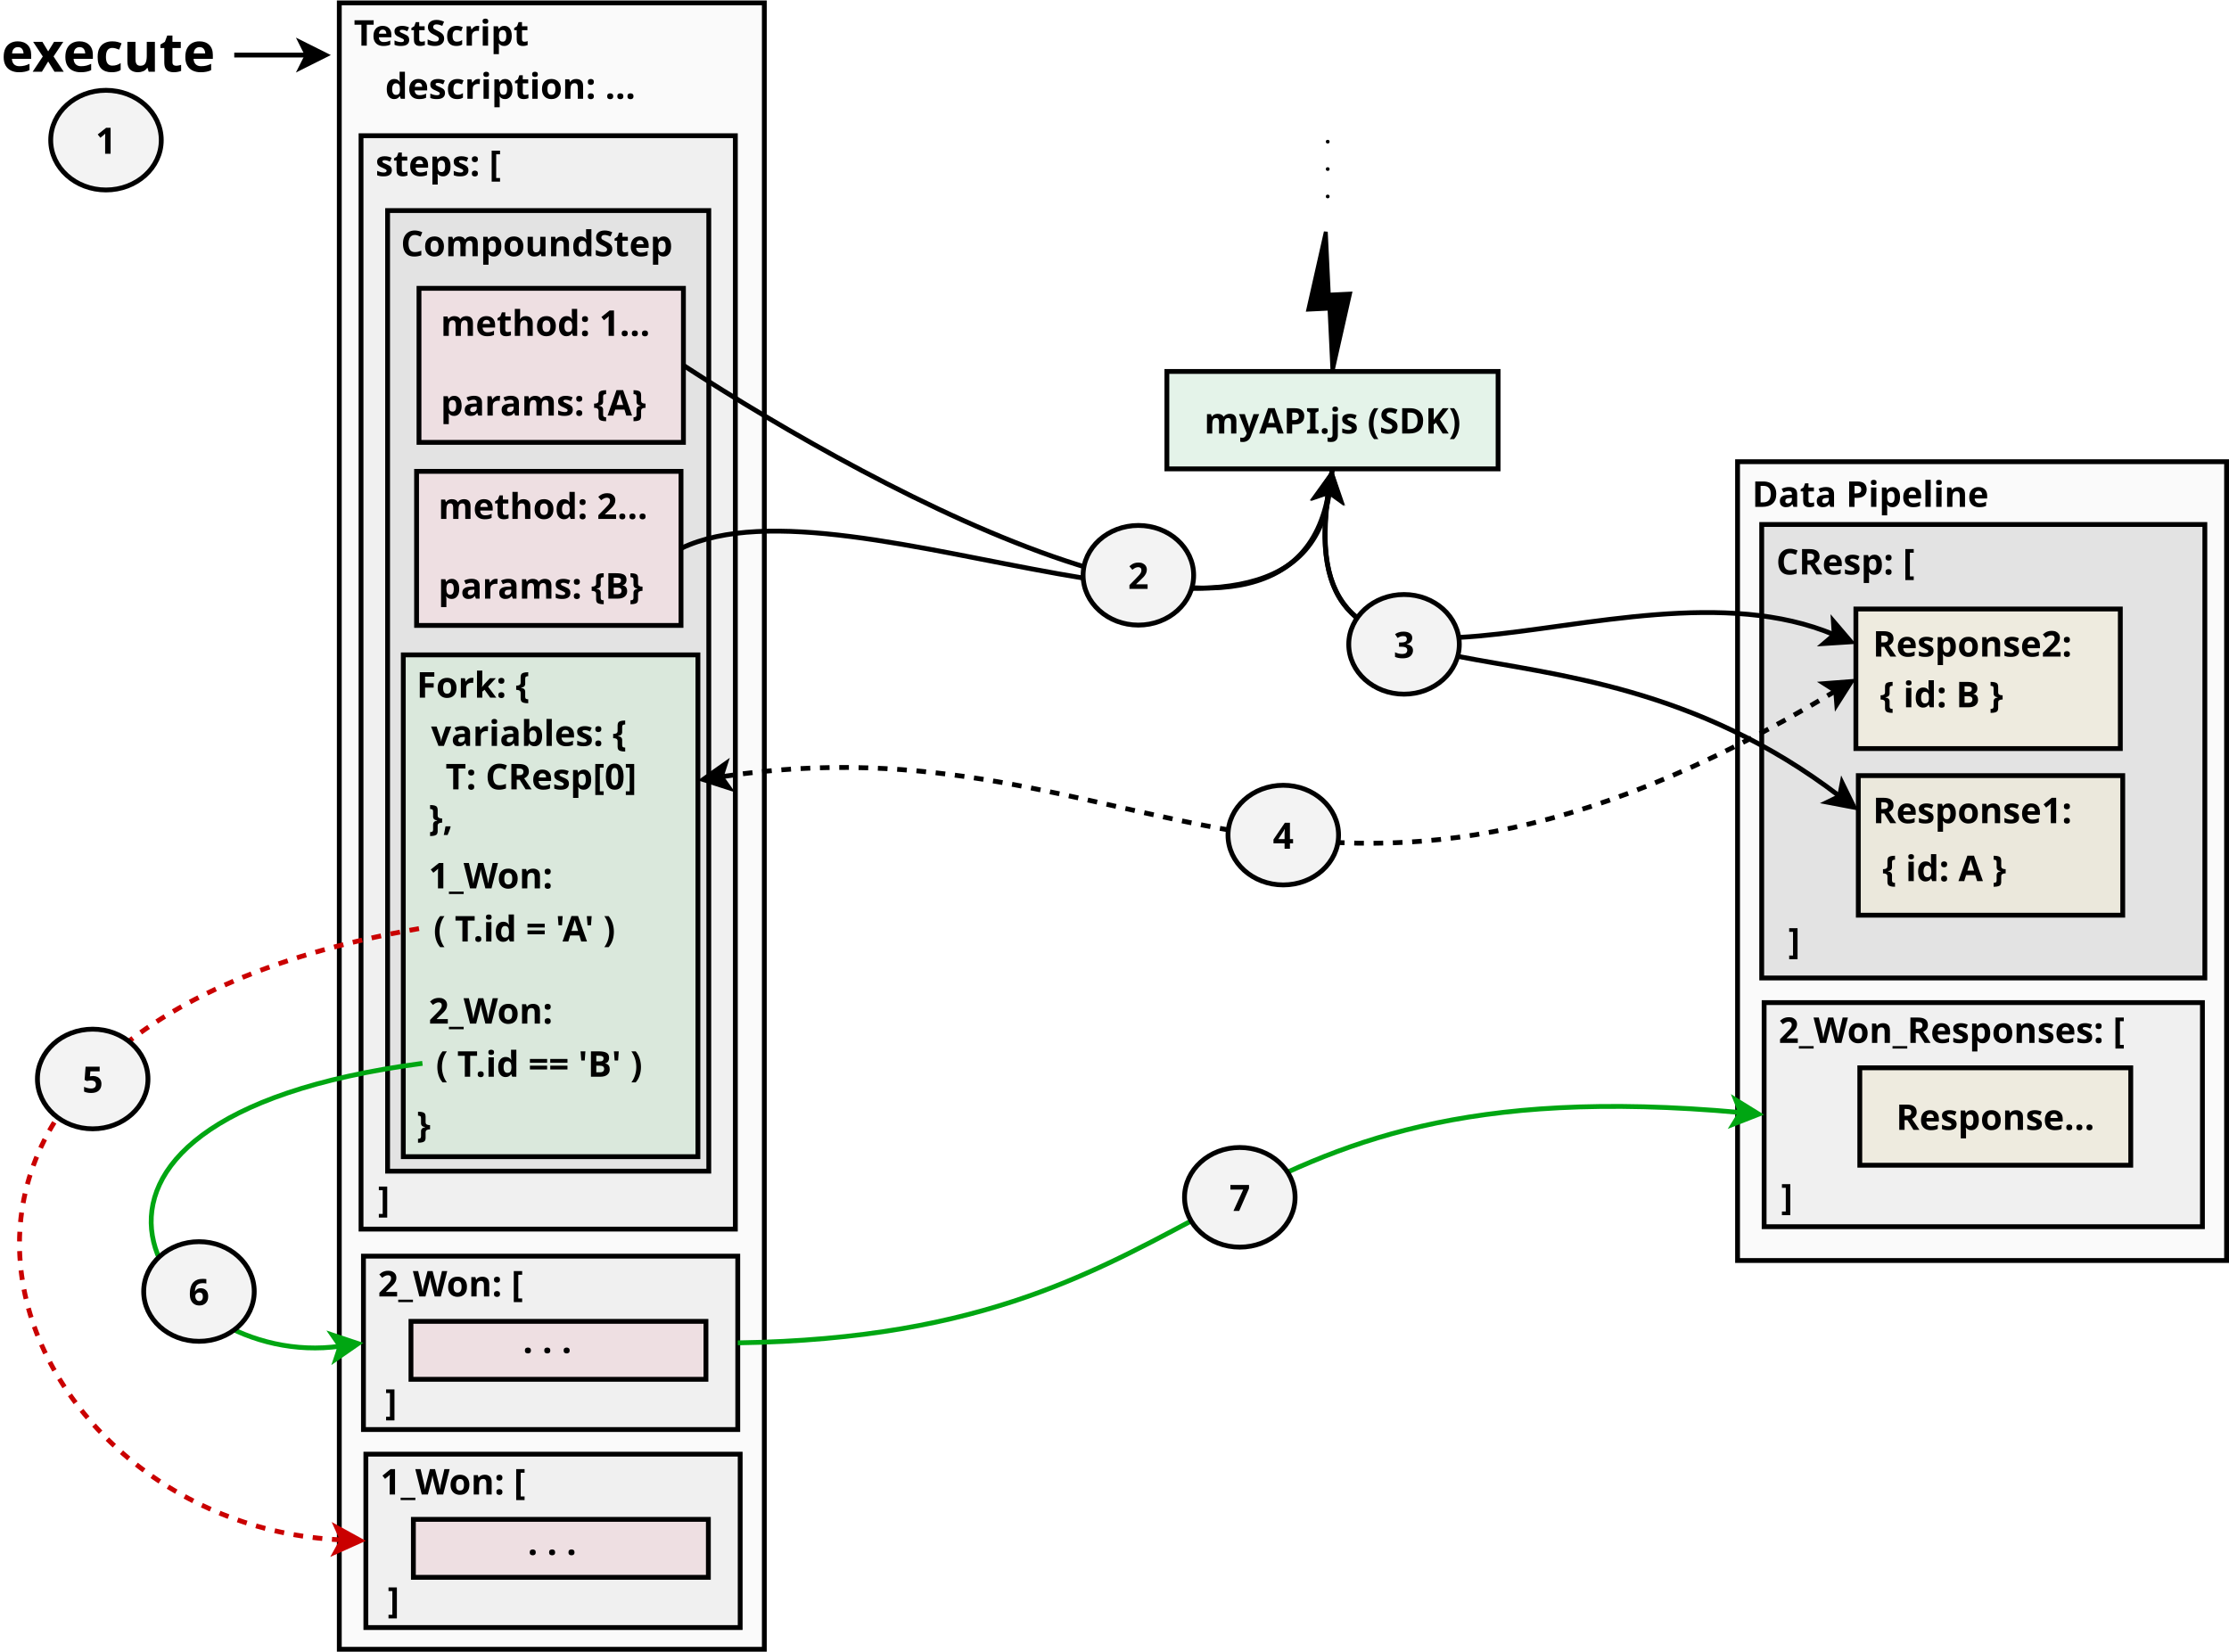
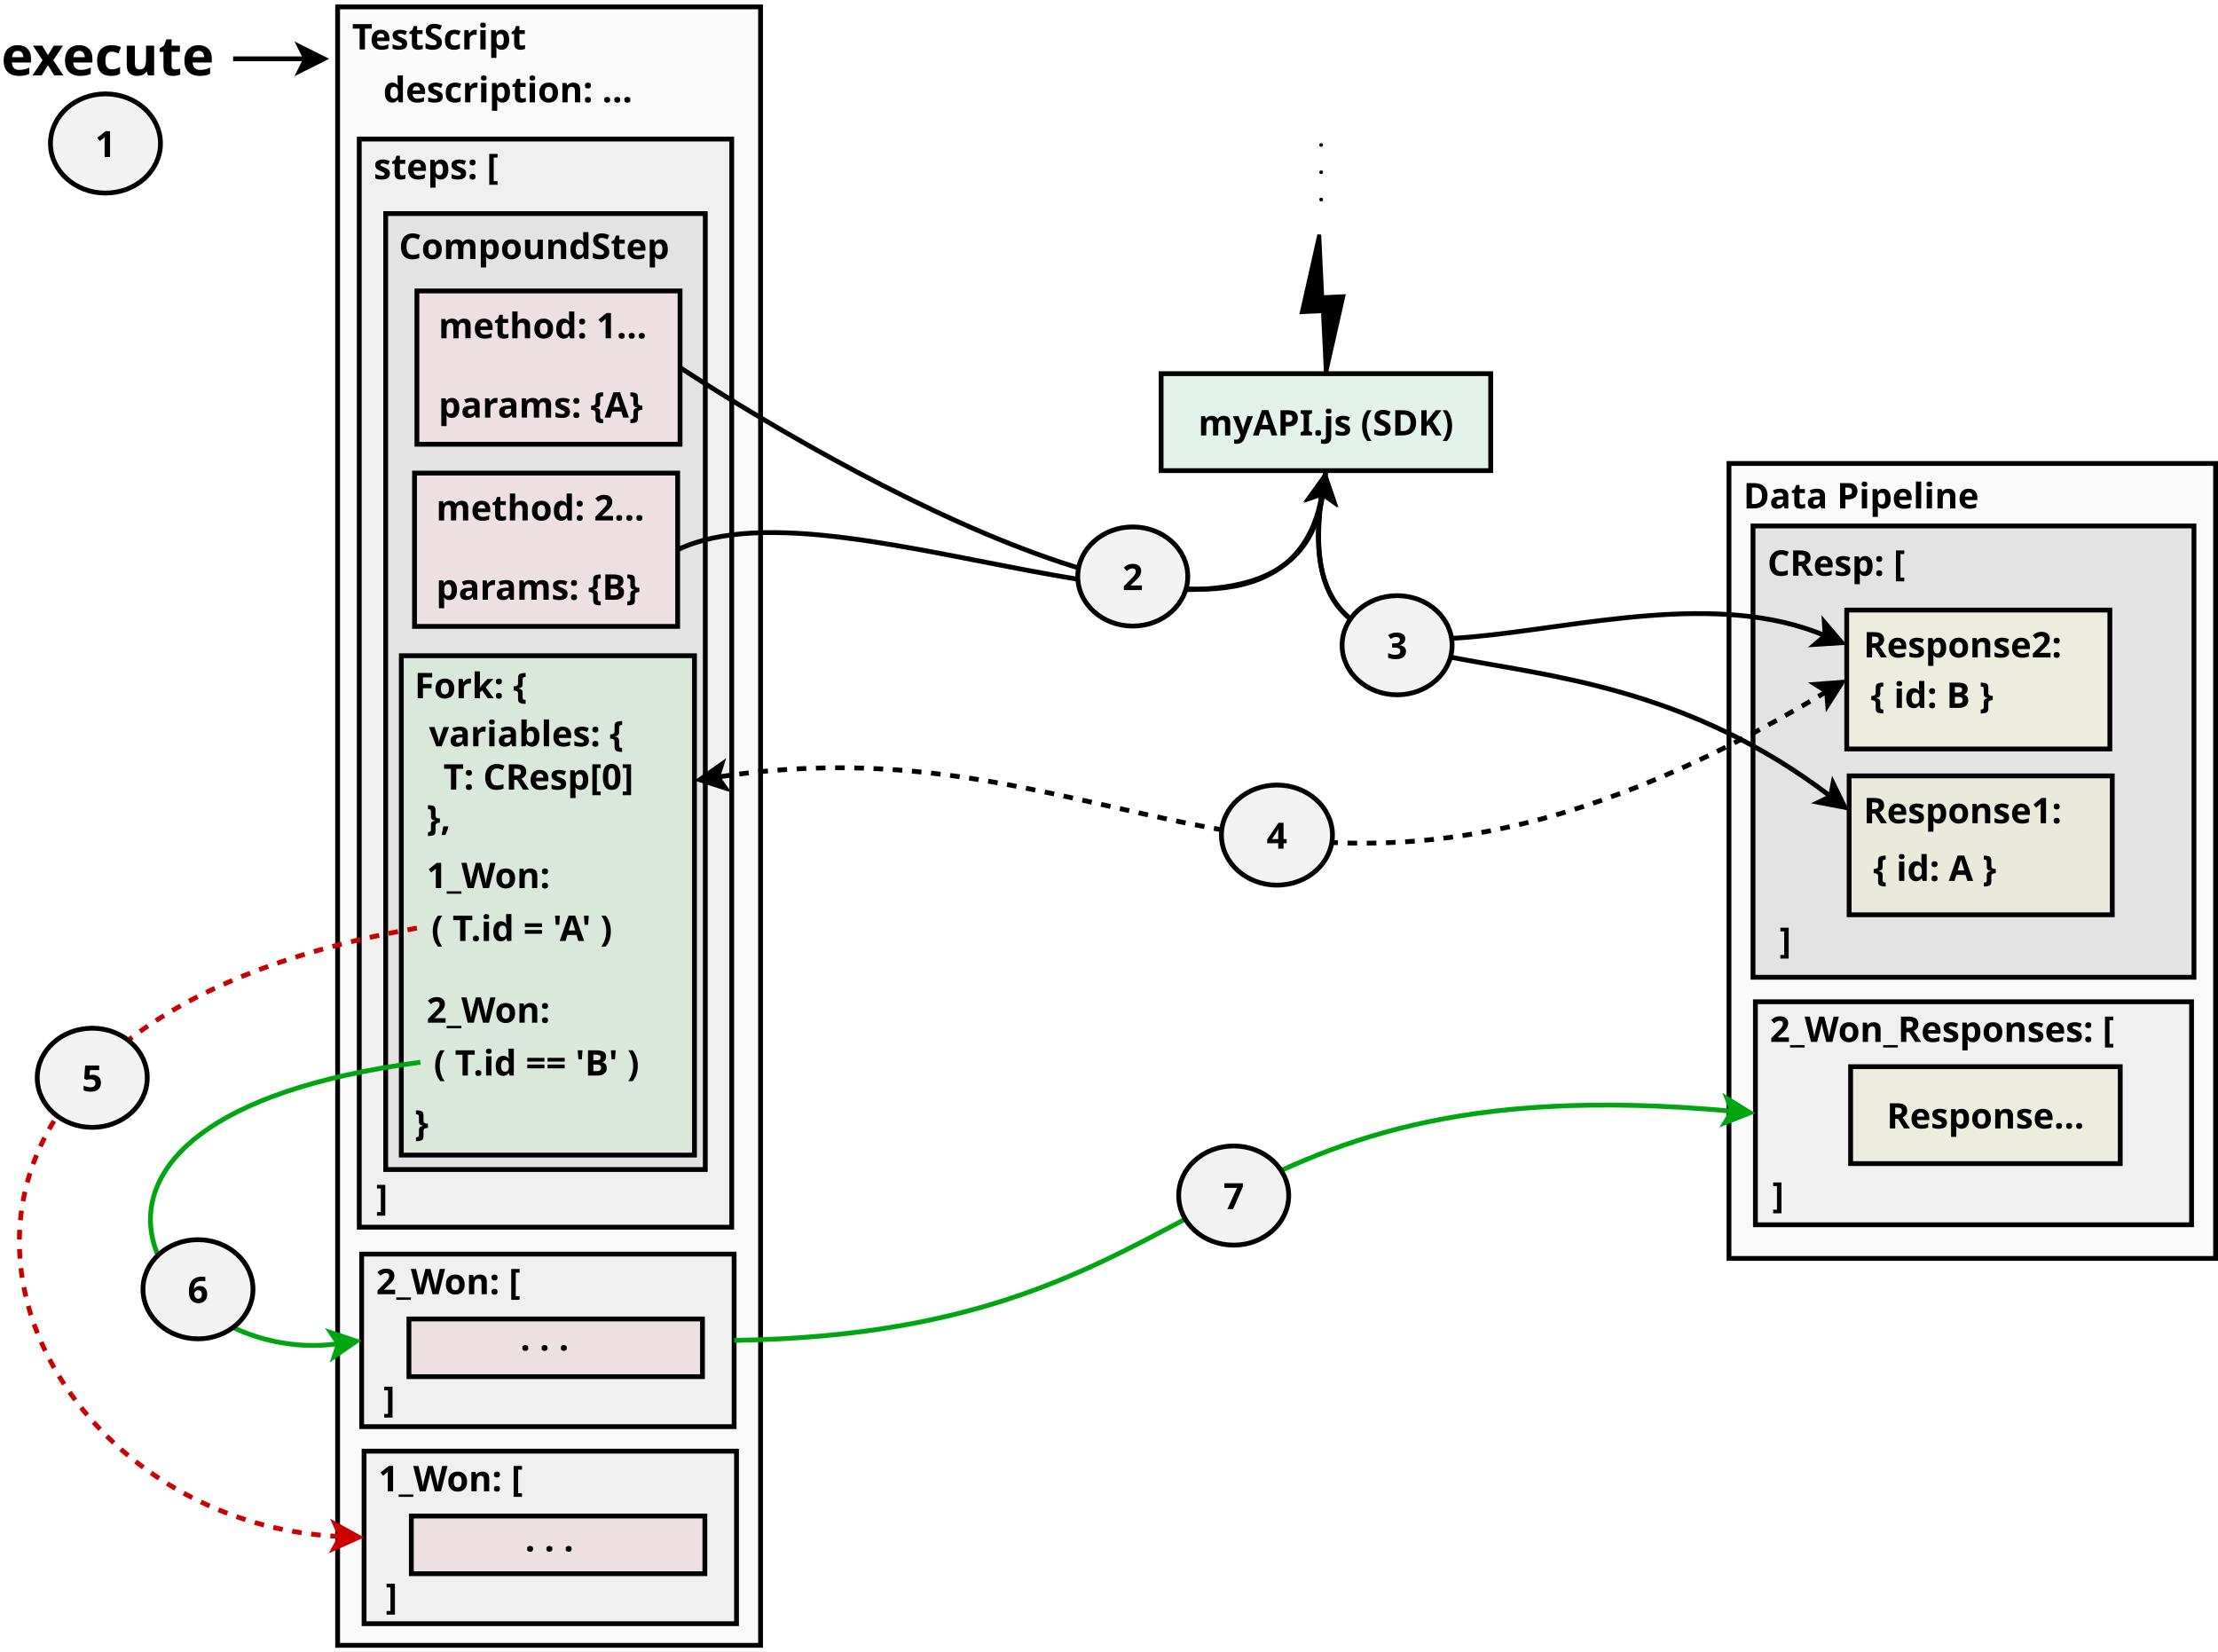
- <svg xmlns="http://www.w3.org/2000/svg" width="10%" height="10%" viewBox="403 42 923 684">
+ <svg xmlns="http://www.w3.org/2000/svg" width="47cm" height="35cm" viewBox="403 42 923 684">
  <g>
    <rect style="fill: #fafafa" x="1122.5" y="233.2" width="202.498" height="330.8" />
    <rect style="fill: none; fill-opacity:0; stroke-width: 2; stroke: #000000" x="1122.5" y="233.2" width="202.498" height="330.8" />
    <text font-size="14.676" style="fill: #000000;text-anchor:middle;font-family:sans-serif;font-style:normal;font-weight:700" x="1223.75" y="404.128">
      <tspan x="1223.75" y="404.128" />
    </text>
  </g>
  <g>
    <rect style="fill: #e3e3e3" x="1132.5" y="259.2" width="183.5" height="187.8" />
    <rect style="fill: none; fill-opacity:0; stroke-width: 2; stroke: #000000" x="1132.5" y="259.2" width="183.5" height="187.8" />
    <text font-size="14.676" style="fill: #000000;text-anchor:middle;font-family:sans-serif;font-style:normal;font-weight:700" x="1224.25" y="358.628">
      <tspan x="1224.25" y="358.628" />
    </text>
  </g>
  <g>
    <rect style="fill: #fafafa" x="543.5" y="43.2" width="176" height="681.8" />
    <rect style="fill: none; fill-opacity:0; stroke-width: 2; stroke: #000000" x="543.5" y="43.2" width="176" height="681.8" />
    <text font-size="14.676" style="fill: #000000;text-anchor:middle;font-family:sans-serif;font-style:normal;font-weight:700" x="631.5" y="389.628">
      <tspan x="631.5" y="389.628" />
    </text>
  </g>
  <text font-size="14.721" style="fill: #000000;text-anchor:start;font-family:sans-serif;font-style:normal;font-weight:700" x="549.5" y="60.9">
    <tspan x="549.5" y="60.9">TestScript</tspan>
  </text>
  <text font-size="14.721" style="fill: #000000;text-anchor:start;font-family:sans-serif;font-style:normal;font-weight:700" x="562.5" y="82.9">
    <tspan x="562.5" y="82.9">description: ...</tspan>
  </text>
  <g>
    <rect style="fill: #f0f0f0" x="552.5" y="98.2" width="155" height="452.8" />
    <rect style="fill: none; fill-opacity:0; stroke-width: 2; stroke: #000000" x="552.5" y="98.2" width="155" height="452.8" />
    <text font-size="14.676" style="fill: #000000;text-anchor:middle;font-family:sans-serif;font-style:normal;font-weight:700" x="630" y="330.128">
      <tspan x="630" y="330.128" />
    </text>
  </g>
  <text font-size="14.721" style="fill: #000000;text-anchor:start;font-family:sans-serif;font-style:normal;font-weight:700" x="558.5" y="114.9">
    <tspan x="558.5" y="114.9">steps: [</tspan>
  </text>
  <text font-size="14.721" style="fill: #000000;text-anchor:start;font-family:sans-serif;font-style:normal;font-weight:700" x="559.5" y="543.9">
    <tspan x="559.5" y="543.9">]</tspan>
  </text>
  <g>
    <rect style="fill: #e3e3e3" x="563.5" y="129.2" width="133" height="397.8" />
    <rect style="fill: none; fill-opacity:0; stroke-width: 2; stroke: #000000" x="563.5" y="129.2" width="133" height="397.8" />
    <text font-size="14.676" style="fill: #000000;text-anchor:middle;font-family:sans-serif;font-style:normal;font-weight:700" x="630" y="333.628">
      <tspan x="630" y="333.628" />
    </text>
  </g>
  <g>
    <rect style="fill: #eedfe2" x="575.5" y="237.2" width="109.5" height="63.8" />
    <rect style="fill: none; fill-opacity:0; stroke-width: 2; stroke: #000000" x="575.5" y="237.2" width="109.5" height="63.8" />
    <text font-size="14.676" style="fill: #000000;text-anchor:middle;font-family:sans-serif;font-style:normal;font-weight:700" x="630.25" y="274.628">
      <tspan x="630.25" y="274.628" />
    </text>
  </g>
  <text font-size="14.721" style="fill: #000000;text-anchor:start;font-family:sans-serif;font-style:normal;font-weight:700" x="584.5" y="256.9">
    <tspan x="584.5" y="256.9">method: 2...</tspan>
  </text>
  <text font-size="14.721" style="fill: #000000;text-anchor:start;font-family:sans-serif;font-style:normal;font-weight:700" x="584.5" y="289.9">
    <tspan x="584.5" y="289.9">params: {B}</tspan>
  </text>
  <g>
    <rect style="fill: #eedfe2" x="576.498" y="161.4" width="109.5" height="63.8" />
    <rect style="fill: none; fill-opacity:0; stroke-width: 2; stroke: #000000" x="576.498" y="161.4" width="109.5" height="63.8" />
    <text font-size="14.676" style="fill: #000000;text-anchor:middle;font-family:sans-serif;font-style:normal;font-weight:700" x="631.248" y="198.828">
      <tspan x="631.248" y="198.828" />
    </text>
  </g>
  <text font-size="14.721" style="fill: #000000;text-anchor:start;font-family:sans-serif;font-style:normal;font-weight:700" x="585.498" y="181.1">
    <tspan x="585.498" y="181.1">method: 1...</tspan>
  </text>
  <text font-size="14.721" style="fill: #000000;text-anchor:start;font-family:sans-serif;font-style:normal;font-weight:700" x="585.498" y="214.1">
    <tspan x="585.498" y="214.1">params: {A}</tspan>
  </text>
  <text font-size="14.721" style="fill: #000000;text-anchor:start;font-family:sans-serif;font-style:normal;font-weight:700" x="569" y="148.1">
    <tspan x="569" y="148.1">CompoundStep</tspan>
  </text>
  <g>
    <polygon style="fill: #000000" points="954.766,195.826 953.521,169.804 944.731,170.225 952,138 953.245,164.022 962.035,163.601 " />
    <polygon style="fill: none; fill-opacity:0; stroke-width: 1.6; stroke: #000000" points="954.766,195.826 953.521,169.804 944.731,170.225 952,138 953.245,164.022 962.035,163.601 " />
  </g>
  <g>
    <rect style="fill: #e4f3e9" x="886.19" y="195.826" width="137.15" height="40.344" />
    <rect style="fill: none; fill-opacity:0; stroke-width: 2; stroke: #000000" x="886.19" y="195.826" width="137.15" height="40.344" />
    <text font-size="14.676" style="fill: #000000;text-anchor:middle;font-family:sans-serif;font-style:normal;font-weight:700" x="954.765" y="221.526">
      <tspan x="954.765" y="221.526">myAPI.js (SDK)</tspan>
    </text>
  </g>
  <text font-size="22.623" style="fill: #000000;text-anchor:start;font-family:sans-serif;font-style:normal;font-weight:700" x="403.502" y="71.7">
    <tspan x="403.502" y="71.7">execute</tspan>
  </text>
  <g>
    <line style="fill: none; fill-opacity:0; stroke-width: 2; stroke: #000000" x1="500.002" y1="64.8" x2="530.266" y2="64.8" />
    <polygon style="fill: #000000" points="537.766,64.8 527.766,69.8 530.266,64.8 527.766,59.8 " />
    <polygon style="fill: none; fill-opacity:0; stroke-width: 2; stroke: #000000" points="537.766,64.8 527.766,69.8 530.266,64.8 527.766,59.8 " />
  </g>
-   <g>
-     <ellipse style="fill: #f3f3f3" cx="446.89" cy="100.033" rx="22.888" ry="20.633" />
-     <ellipse style="fill: none; fill-opacity:0; stroke-width: 2; stroke: #000000" cx="446.89" cy="100.033" rx="22.888" ry="20.633" />
-     <text font-size="15.059" style="fill: #000000;text-anchor:middle;font-family:sans-serif;font-style:normal;font-weight:700" x="446.89" y="105.671">
-       <tspan x="446.89" y="105.671">1</tspan>
-     </text>
-   </g>
  <text font-size="14.721" style="fill: #000000;text-anchor:start;font-family:sans-serif;font-style:normal;font-weight:700" x="1128.5" y="251.9">
    <tspan x="1128.5" y="251.9">Data Pipeline</tspan>
  </text>
  <g>
    <path style="fill: none; fill-opacity:0; stroke-width: 2; stroke: #000000" d="M 954.766 236.17 C 929,367 1073,267 1162.53,304.858" />
    <polygon style="fill: #000000" points="1169.44,307.779 1158.28,308.49 1162.53,304.858 1162.18,299.279 " />
    <polygon style="fill: none; fill-opacity:0; stroke-width: 2; stroke: #000000" points="1169.44,307.779 1158.28,308.49 1162.53,304.858 1162.18,299.279 " />
  </g>
  <g>
    <rect style="fill: #eeebdf" x="1171.5" y="294.2" width="109.5" height="57.8" />
    <rect style="fill: none; fill-opacity:0; stroke-width: 2; stroke: #000000" x="1171.5" y="294.2" width="109.5" height="57.8" />
    <text font-size="14.676" style="fill: #000000;text-anchor:middle;font-family:sans-serif;font-style:normal;font-weight:700" x="1226.25" y="328.628">
      <tspan x="1226.25" y="328.628" />
    </text>
  </g>
  <text font-size="14.721" style="fill: #000000;text-anchor:start;font-family:sans-serif;font-style:normal;font-weight:700" x="1178.5" y="313.9">
    <tspan x="1178.5" y="313.9">Response2: </tspan>
  </text>
  <text font-size="14.721" style="fill: #000000;text-anchor:start;font-family:sans-serif;font-style:normal;font-weight:700" x="1181.5" y="334.9">
    <tspan x="1181.5" y="334.9">{ id: B        }</tspan>
  </text>
  <text font-size="14.721" style="fill: #000000;text-anchor:start;font-family:sans-serif;font-style:normal;font-weight:700" x="1236.5" y="302.9">
    <tspan x="1236.5" y="302.9" />
  </text>
  <g>
    <rect style="fill: #ebe8dc" x="1172.5" y="363.2" width="109.5" height="57.8" />
    <rect style="fill: none; fill-opacity:0; stroke-width: 2; stroke: #000000" x="1172.5" y="363.2" width="109.5" height="57.8" />
    <text font-size="14.676" style="fill: #000000;text-anchor:middle;font-family:sans-serif;font-style:normal;font-weight:700" x="1227.25" y="397.628">
      <tspan x="1227.25" y="397.628" />
    </text>
  </g>
  <text font-size="14.721" style="fill: #000000;text-anchor:start;font-family:sans-serif;font-style:normal;font-weight:700" x="1178.5" y="382.9">
    <tspan x="1178.5" y="382.9">Response1: </tspan>
  </text>
  <g>
    <path style="fill: none; fill-opacity:0; stroke-width: 2; stroke: #000000" d="M 954.766 236.17 C 931.002,352.998 1046,281 1164.77,371.739" />
    <polygon style="fill: #000000" points="1170.73,376.292 1159.74,374.195 1164.77,371.739 1165.81,366.248 " />
    <polygon style="fill: none; fill-opacity:0; stroke-width: 2; stroke: #000000" points="1170.73,376.292 1159.74,374.195 1164.77,371.739 1165.81,366.248 " />
  </g>
  <g>
-     <ellipse style="fill: #f3f3f3" cx="984.39" cy="308.833" rx="22.888" ry="20.633" />
-     <ellipse style="fill: none; fill-opacity:0; stroke-width: 2; stroke: #000000" cx="984.39" cy="308.833" rx="22.888" ry="20.633" />
-     <text font-size="15.059" style="fill: #000000;text-anchor:middle;font-family:sans-serif;font-style:normal;font-weight:700" x="984.39" y="314.471">
-       <tspan x="984.39" y="314.471">3</tspan>
-     </text>
-   </g>
-   <g>
    <path style="fill: none; fill-opacity:0; stroke-width: 2; stroke: #000000" d="M 685 269.1 C 756,235 941.002,338.998 953.474,245.82" />
    <polygon style="fill: #000000" points="954.469,238.386 958.098,248.961 953.474,245.82 948.187,247.635 " />
    <polygon style="fill: none; fill-opacity:0; stroke-width: 2; stroke: #000000" points="954.469,238.386 958.098,248.961 953.474,245.82 948.187,247.635 " />
  </g>
  <g>
    <path style="fill: none; fill-opacity:0; stroke-width: 2; stroke: #000000" d="M 685.998 193.3 C 767,246 938.002,338.998 953.199,245.779" />
    <polygon style="fill: #000000" points="954.406,238.377 957.732,249.051 953.199,245.779 947.862,247.442 " />
    <polygon style="fill: none; fill-opacity:0; stroke-width: 2; stroke: #000000" points="954.406,238.377 957.732,249.051 953.199,245.779 947.862,247.442 " />
-   </g>
-   <g>
-     <ellipse style="fill: #f3f3f3" cx="874.39" cy="280.233" rx="22.888" ry="20.633" />
-     <ellipse style="fill: none; fill-opacity:0; stroke-width: 2; stroke: #000000" cx="874.39" cy="280.233" rx="22.888" ry="20.633" />
-     <text font-size="15.059" style="fill: #000000;text-anchor:middle;font-family:sans-serif;font-style:normal;font-weight:700" x="874.39" y="285.871">
-       <tspan x="874.39" y="285.871">2</tspan>
-     </text>
  </g>
  <text font-size="9.076" style="fill: #000000;text-anchor:start;font-family:sans-serif;font-style:normal;font-weight:700" x="951.502" y="101.3">
    <tspan x="951.502" y="101.3">.</tspan>
    <tspan x="951.502" y="112.645">.</tspan>
    <tspan x="951.502" y="123.991">.</tspan>
  </text>
  <g>
    <rect style="fill: #f0f0f0" x="553.5" y="562.2" width="155" height="71.8" />
    <rect style="fill: none; fill-opacity:0; stroke-width: 2; stroke: #000000" x="553.5" y="562.2" width="155" height="71.8" />
    <text font-size="14.676" style="fill: #000000;text-anchor:middle;font-family:sans-serif;font-style:normal;font-weight:700" x="631" y="603.628">
      <tspan x="631" y="603.628" />
    </text>
  </g>
  <text font-size="14.721" style="fill: #000000;text-anchor:start;font-family:sans-serif;font-style:normal;font-weight:700" x="559.5" y="578.9">
    <tspan x="559.5" y="578.9">2_Won: [</tspan>
  </text>
  <text font-size="14.721" style="fill: #000000;text-anchor:start;font-family:sans-serif;font-style:normal;font-weight:700" x="562.5" y="627.9">
    <tspan x="562.5" y="627.9">]</tspan>
  </text>
  <g>
    <rect style="fill: #eedfe2" x="573.174" y="589.2" width="122.15" height="24" />
    <rect style="fill: none; fill-opacity:0; stroke-width: 2; stroke: #000000" x="573.174" y="589.2" width="122.15" height="24" />
    <text font-size="1.6" style="fill: #000000;text-anchor:middle;font-family:sans-serif;font-style:normal;font-weight:700" x="634.249" y="601.8">
      <tspan x="634.249" y="601.8" />
    </text>
  </g>
  <text font-size="14.721" style="fill: #000000;text-anchor:start;font-family:sans-serif;font-style:normal;font-weight:700" x="1182.5" y="406.9">
    <tspan x="1182.5" y="406.9">{ id: A        }</tspan>
  </text>
  <g>
    <rect style="fill: #dae8dc" x="570" y="313.2" width="122" height="207.8" />
    <rect style="fill: none; fill-opacity:0; stroke-width: 2; stroke: #000000" x="570" y="313.2" width="122" height="207.8" />
    <text font-size="14.676" style="fill: #dae8dc;text-anchor:middle;font-family:sans-serif;font-style:normal;font-weight:700" x="631" y="422.628">
      <tspan x="631" y="422.628">TESTING</tspan>
    </text>
  </g>
  <text font-size="14.721" style="fill: #000000;text-anchor:start;font-family:sans-serif;font-style:normal;font-weight:700" x="575.5" y="330.9">
    <tspan x="575.5" y="330.9">Fork: {</tspan>
  </text>
  <text font-size="14.721" style="fill: #000000;text-anchor:start;font-family:sans-serif;font-style:normal;font-weight:700" x="575.5" y="512.9">
    <tspan x="575.5" y="512.9">}</tspan>
  </text>
  <text font-size="14.721" style="fill: #000000;text-anchor:start;font-family:sans-serif;font-style:normal;font-weight:700" x="1138.5" y="279.9">
    <tspan x="1138.5" y="279.9">CResp: [</tspan>
  </text>
  <text font-size="14.721" style="fill: #000000;text-anchor:start;font-family:sans-serif;font-style:normal;font-weight:700" x="1143.5" y="436.9">
    <tspan x="1143.5" y="436.9">]</tspan>
  </text>
  <g>
    <rect style="fill: #f0f0f0" x="1133.5" y="457.2" width="181.5" height="92.8" />
    <rect style="fill: none; fill-opacity:0; stroke-width: 2; stroke: #000000" x="1133.5" y="457.2" width="181.5" height="92.8" />
    <text font-size="14.676" style="fill: #000000;text-anchor:middle;font-family:sans-serif;font-style:normal;font-weight:700" x="1224.25" y="509.128">
      <tspan x="1224.25" y="509.128" />
    </text>
  </g>
  <text font-size="14.721" style="fill: #000000;text-anchor:start;font-family:sans-serif;font-style:normal;font-weight:700" x="1139.5" y="473.9">
    <tspan x="1139.5" y="473.9">2_Won_Responses: [</tspan>
  </text>
  <text font-size="14.721" style="fill: #000000;text-anchor:start;font-family:sans-serif;font-style:normal;font-weight:700" x="1140.5" y="542.9">
    <tspan x="1140.5" y="542.9">]</tspan>
  </text>
  <g>
    <rect style="fill: #eeebdf" x="1173.12" y="484.2" width="112.2" height="40.344" />
    <rect style="fill: none; fill-opacity:0; stroke-width: 2; stroke: #000000" x="1173.12" y="484.2" width="112.2" height="40.344" />
    <text font-size="14.676" style="fill: #000000;text-anchor:middle;font-family:sans-serif;font-style:normal;font-weight:700" x="1229.22" y="509.9">
      <tspan x="1229.22" y="509.9">Response...</tspan>
    </text>
  </g>
  <text font-size="14.721" style="fill: #000000;text-anchor:start;font-family:sans-serif;font-style:normal;font-weight:700" x="581.5" y="350.9">
    <tspan x="581.5" y="350.9">variables: {</tspan>
  </text>
  <text font-size="14.721" style="fill: #000000;text-anchor:start;font-family:sans-serif;font-style:normal;font-weight:700" x="580.5" y="385.9">
    <tspan x="580.5" y="385.9">},</tspan>
  </text>
  <text font-size="14.721" style="fill: #000000;text-anchor:start;font-family:sans-serif;font-style:normal;font-weight:700" x="587.5" y="368.9">
    <tspan x="587.5" y="368.9">T: CResp[0]</tspan>
  </text>
  <g>
    <rect style="fill: #f0f0f0" x="554.5" y="644.2" width="155" height="71.8" />
    <rect style="fill: none; fill-opacity:0; stroke-width: 2; stroke: #000000" x="554.5" y="644.2" width="155" height="71.8" />
    <text font-size="14.676" style="fill: #000000;text-anchor:middle;font-family:sans-serif;font-style:normal;font-weight:700" x="632" y="685.628">
      <tspan x="632" y="685.628" />
    </text>
  </g>
  <text font-size="14.721" style="fill: #000000;text-anchor:start;font-family:sans-serif;font-style:normal;font-weight:700" x="560.5" y="660.9">
    <tspan x="560.5" y="660.9">1_Won: [</tspan>
  </text>
  <text font-size="14.721" style="fill: #000000;text-anchor:start;font-family:sans-serif;font-style:normal;font-weight:700" x="563.5" y="709.9">
    <tspan x="563.5" y="709.9">]</tspan>
  </text>
  <g>
    <rect style="fill: #eedfe2" x="574.174" y="671.2" width="122.15" height="24" />
    <rect style="fill: none; fill-opacity:0; stroke-width: 2; stroke: #000000" x="574.174" y="671.2" width="122.15" height="24" />
    <text font-size="1.6" style="fill: #000000;text-anchor:middle;font-family:sans-serif;font-style:normal;font-weight:700" x="635.249" y="683.8">
      <tspan x="635.249" y="683.8" />
    </text>
  </g>
  <text font-size="14.721" style="fill: #000000;text-anchor:start;font-family:sans-serif;font-style:normal;font-weight:700" x="580.5" y="409.9">
    <tspan x="580.5" y="409.9">1_Won: </tspan>
  </text>
  <text font-size="14.721" style="fill: #000000;text-anchor:start;font-family:sans-serif;font-style:normal;font-weight:700" x="580.5" y="465.9">
    <tspan x="580.5" y="465.9">2_Won: </tspan>
  </text>
  <text font-size="14.721" style="fill: #000000;text-anchor:start;font-family:sans-serif;font-style:normal;font-weight:700" x="582.5" y="431.9">
    <tspan x="582.5" y="431.9">( T.id = 'A' )</tspan>
  </text>
  <text font-size="14.721" style="fill: #000000;text-anchor:start;font-family:sans-serif;font-style:normal;font-weight:700" x="583.5" y="487.9">
    <tspan x="583.5" y="487.9">( T.id == 'B' )</tspan>
  </text>
  <g>
    <path style="fill: none; fill-opacity:0; stroke-width: 2; stroke-dasharray: 4; stroke: #000000" d="M 1163.15 328.109 C 940,462 876,337 701.624,363.678" />
    <polygon style="fill: #000000" points="1169.58,324.25 1163.58,333.683 1163.15,328.109 1158.44,325.108 " />
    <polygon style="fill: none; fill-opacity:0; stroke-width: 2; stroke: #000000" points="1169.58,324.25 1163.58,333.683 1163.15,328.109 1158.44,325.108 " />
    <polygon style="fill: #000000" points="694.21,364.812 703.339,358.357 701.624,363.678 704.851,368.242 " />
    <polygon style="fill: none; fill-opacity:0; stroke-width: 2; stroke: #000000" points="694.21,364.812 703.339,358.357 701.624,363.678 704.851,368.242 " />
  </g>
  <g>
    <path style="fill: none; fill-opacity:0; stroke-width: 2; stroke-dasharray: 4; stroke: #ca0000" d="M 576.5 426.55 C 321,471 403,674 544.772,679.708" />
    <polygon style="fill: #ca0000" points="552.266,680.01 542.073,684.604 544.772,679.708 542.475,674.612 " />
    <polygon style="fill: none; fill-opacity:0; stroke-width: 2; stroke: #ca0000" points="552.266,680.01 542.073,684.604 544.772,679.708 542.475,674.612 " />
  </g>
  <g>
    <path style="fill: none; fill-opacity:0; stroke-width: 2; stroke: #00a612" d="M 577.928 482.356 C 399,506 470,610 543.861,599.474" />
    <polygon style="fill: #00a612" points="551.286,598.415 542.092,604.776 543.861,599.474 540.681,594.876 " />
    <polygon style="fill: none; fill-opacity:0; stroke-width: 2; stroke: #00a612" points="551.286,598.415 542.092,604.776 543.861,599.474 540.681,594.876 " />
  </g>
  <g>
-     <ellipse style="fill: #f3f3f3" cx="934.39" cy="387.833" rx="22.888" ry="20.633" />
-     <ellipse style="fill: none; fill-opacity:0; stroke-width: 2; stroke: #000000" cx="934.39" cy="387.833" rx="22.888" ry="20.633" />
+     <path style="fill: none; fill-opacity:0; stroke-width: 2; stroke: #00a612" d="M 708.5 598.1 C 915,595 895,482 1123.8,502.722" />
+     <polygon style="fill: #00a612" points="1131.27,503.398 1120.86,507.476 1123.8,502.722 1121.76,497.517 " />
+     <polygon style="fill: none; fill-opacity:0; stroke-width: 2; stroke: #00a612" points="1131.27,503.398 1120.86,507.476 1123.8,502.722 1121.76,497.517 " />
+   </g>
+   <text font-size="14.721" style="fill: #000000;text-anchor:start;font-family:sans-serif;font-style:normal;font-weight:700" x="619.5" y="602.3">
+     <tspan x="619.5" y="602.3">. . .</tspan>
+   </text>
+   <text font-size="14.721" style="fill: #000000;text-anchor:start;font-family:sans-serif;font-style:normal;font-weight:700" x="621.5" y="685.9">
+     <tspan x="621.5" y="685.9">. . .</tspan>
+   </text>
+   <g>
+     <ellipse style="fill: #f3f3f3" cx="446.89" cy="100.033" rx="22.888" ry="20.633" />
+     <ellipse style="fill: none; fill-opacity:0; stroke-width: 2; stroke: #000000" cx="446.89" cy="100.033" rx="22.888" ry="20.633" />
+     <text font-size="15.059" style="fill: #000000;text-anchor:middle;font-family:sans-serif;font-style:normal;font-weight:700" x="446.89" y="105.671">
+       <tspan x="446.89" y="105.671">1</tspan>
+     </text>
+   </g>
+   <g>
+     <ellipse style="fill: #f3f3f3" cx="874.39" cy="280.233" rx="22.888" ry="20.633" />
+     <ellipse style="fill: none; fill-opacity:0; stroke-width: 2; stroke: #000000" cx="874.39" cy="280.233" rx="22.888" ry="20.633" />
+     <text font-size="15.059" style="fill: #000000;text-anchor:middle;font-family:sans-serif;font-style:normal;font-weight:700" x="874.39" y="285.871">
+       <tspan x="874.39" y="285.871">2</tspan>
+     </text>
+   </g>
+   <g>
+     <ellipse style="fill: #f3f3f3" cx="984.39" cy="308.833" rx="22.888" ry="20.633" />
+     <ellipse style="fill: none; fill-opacity:0; stroke-width: 2; stroke: #000000" cx="984.39" cy="308.833" rx="22.888" ry="20.633" />
+     <text font-size="15.059" style="fill: #000000;text-anchor:middle;font-family:sans-serif;font-style:normal;font-weight:700" x="984.39" y="314.471">
+       <tspan x="984.39" y="314.471">3</tspan>
+     </text>
+   </g>
+   <g>
+     <ellipse style="fill: #f3f3f3" cx="934.39" cy="387.833" rx="23.1" ry="20.824" />
+     <ellipse style="fill: none; fill-opacity:0; stroke-width: 2; stroke: #000000" cx="934.39" cy="387.833" rx="23.1" ry="20.824" />
    <text font-size="15.059" style="fill: #000000;text-anchor:middle;font-family:sans-serif;font-style:normal;font-weight:700" x="934.39" y="393.471">
      <tspan x="934.39" y="393.471">4</tspan>
    </text>
  </g>
  <g>
    <ellipse style="fill: #f3f3f3" cx="441.388" cy="488.833" rx="22.888" ry="20.633" />
    <ellipse style="fill: none; fill-opacity:0; stroke-width: 2; stroke: #000000" cx="441.388" cy="488.833" rx="22.888" ry="20.633" />
    <text font-size="15.059" style="fill: #000000;text-anchor:middle;font-family:sans-serif;font-style:normal;font-weight:700" x="441.388" y="494.471">
      <tspan x="441.388" y="494.471">5</tspan>
    </text>
  </g>
  <g>
    <ellipse style="fill: #f3f3f3" cx="485.39" cy="576.833" rx="22.888" ry="20.633" />
    <ellipse style="fill: none; fill-opacity:0; stroke-width: 2; stroke: #000000" cx="485.39" cy="576.833" rx="22.888" ry="20.633" />
    <text font-size="15.059" style="fill: #000000;text-anchor:middle;font-family:sans-serif;font-style:normal;font-weight:700" x="485.39" y="582.471">
      <tspan x="485.39" y="582.471">6</tspan>
    </text>
  </g>
  <g>
-     <path style="fill: none; fill-opacity:0; stroke-width: 2; stroke: #00a612" d="M 708.5 598.1 C 915,595 895,482 1123.8,502.722" />
-     <polygon style="fill: #00a612" points="1131.27,503.398 1120.86,507.476 1123.8,502.722 1121.76,497.517 " />
-     <polygon style="fill: none; fill-opacity:0; stroke-width: 2; stroke: #00a612" points="1131.27,503.398 1120.86,507.476 1123.8,502.722 1121.76,497.517 " />
-   </g>
-   <g>
    <ellipse style="fill: #f3f3f3" cx="916.388" cy="537.833" rx="22.888" ry="20.633" />
    <ellipse style="fill: none; fill-opacity:0; stroke-width: 2; stroke: #000000" cx="916.388" cy="537.833" rx="22.888" ry="20.633" />
    <text font-size="15.059" style="fill: #000000;text-anchor:middle;font-family:sans-serif;font-style:normal;font-weight:700" x="916.388" y="543.471">
      <tspan x="916.388" y="543.471">7</tspan>
    </text>
  </g>
-   <text font-size="14.721" style="fill: #000000;text-anchor:start;font-family:sans-serif;font-style:normal;font-weight:700" x="619.5" y="602.3">
-     <tspan x="619.5" y="602.3">. . .</tspan>
-   </text>
-   <text font-size="14.721" style="fill: #000000;text-anchor:start;font-family:sans-serif;font-style:normal;font-weight:700" x="621.5" y="685.9">
-     <tspan x="621.5" y="685.9">. . .</tspan>
-   </text>
</svg>
